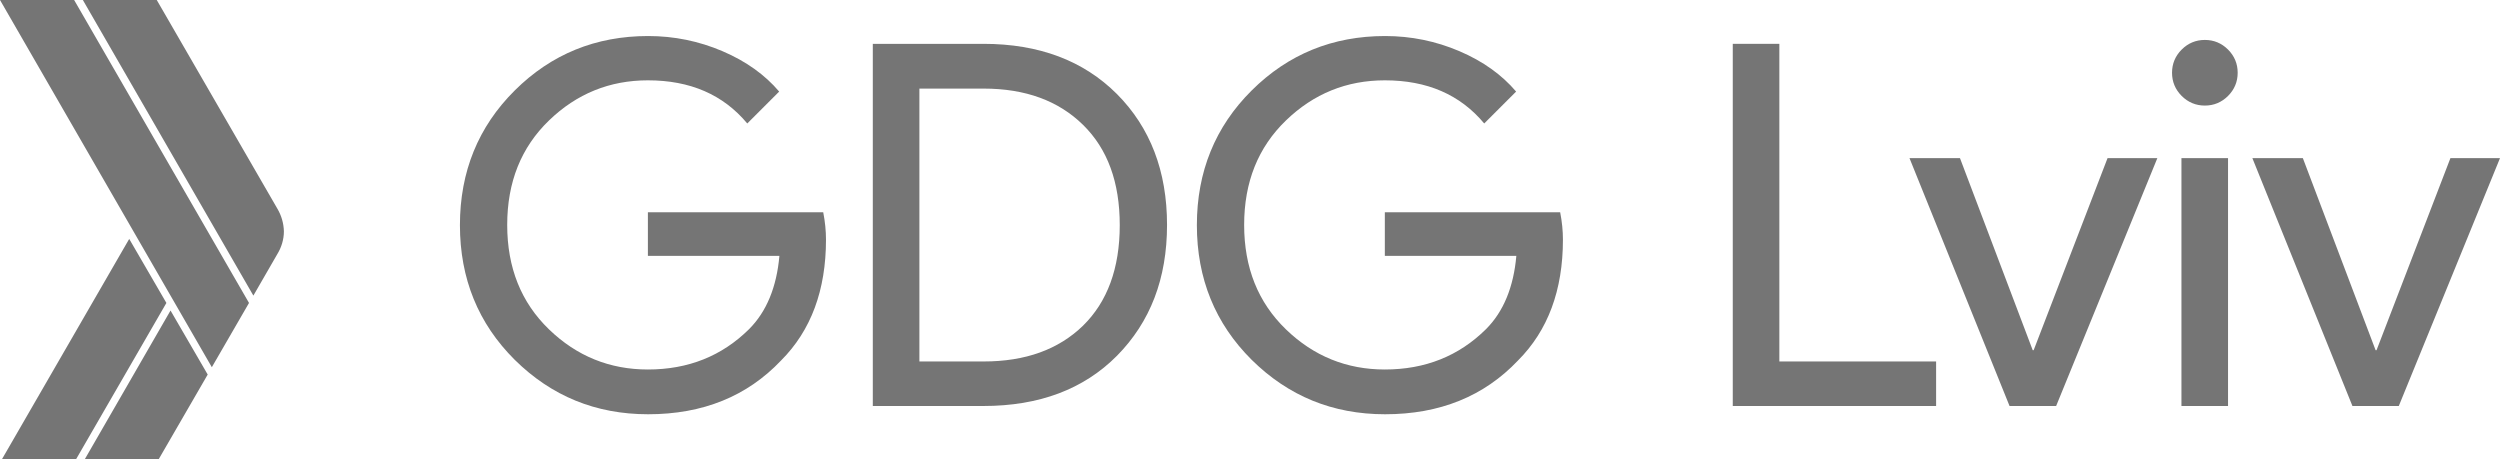
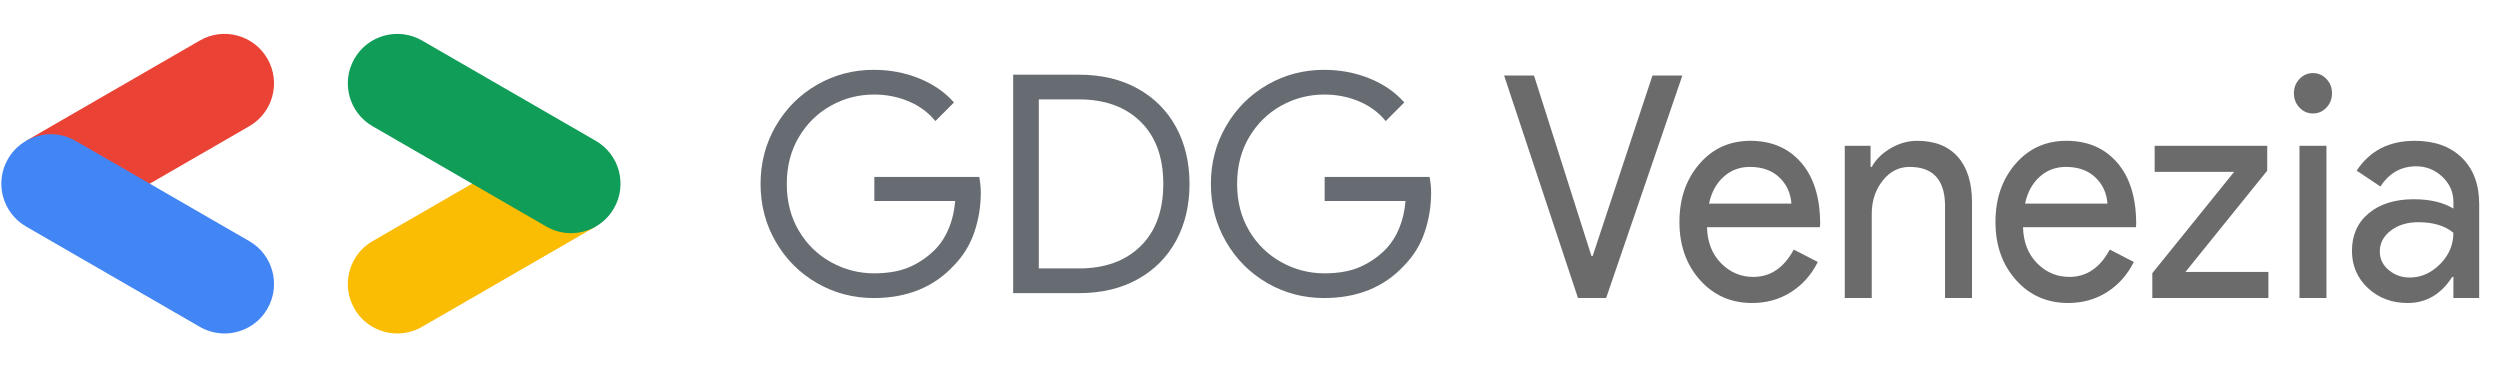
- <svg xmlns="http://www.w3.org/2000/svg" id="Layer_4" viewBox="95 151 1089.3 200">
-   <style>.st0{fill:#757575}</style>
-   <g id="XMLID_6_">
-     <path id="XMLID_3_" class="st0" d="M454.9 255.4c0 22-6.5 39.6-19.6 52.7-14.8 15.6-34.1 23.4-57.9 23.4-22.8 0-42.1-7.9-58.1-23.7-15.9-15.8-23.9-35.4-23.9-58.7s8-42.9 23.9-58.7 35.3-23.7 58.1-23.7c11.3 0 22.1 2.2 32.4 6.6 10.3 4.4 18.5 10.3 24.7 17.6l-13.9 13.9c-10.5-12.6-24.9-18.8-43.3-18.8-16.6 0-31 5.8-43.1 17.5-12.1 11.7-18.2 26.8-18.2 45.5s6.1 33.8 18.2 45.5c12.1 11.7 26.5 17.5 43.1 17.5 17.6 0 32.3-5.9 44.1-17.6 7.6-7.6 12-18.3 13.2-31.9h-57.3v-19h76.4c.8 4.1 1.2 8.1 1.2 11.9z" />
-     <path id="XMLID_20_" class="st0" d="M475.3 327.9V170.1h48.2c24.2 0 43.6 7.3 58.2 21.9 14.5 14.6 21.8 33.6 21.8 57s-7.3 42.3-21.8 57c-14.5 14.6-33.9 21.9-58.2 21.9h-48.2zm20.3-19.4h28c18.2 0 32.6-5.2 43.3-15.6 10.6-10.4 16-25 16-43.8 0-18.7-5.3-33.2-16-43.7s-25.1-15.8-43.3-15.8h-28v118.9z" />
-     <path id="XMLID_23_" class="st0" d="M776 255.4c0 22-6.5 39.6-19.6 52.7-14.8 15.6-34.1 23.4-57.9 23.4-22.8 0-42.1-7.9-58.1-23.7-15.9-15.8-23.9-35.4-23.9-58.7s8-42.9 23.9-58.7 35.3-23.7 58.1-23.7c11.3 0 22.1 2.2 32.4 6.6 10.3 4.4 18.5 10.3 24.7 17.6l-13.9 13.9c-10.5-12.6-24.9-18.8-43.3-18.8-16.6 0-31 5.8-43.1 17.5s-18.2 26.8-18.2 45.5 6.1 33.8 18.2 45.5 26.5 17.5 43.1 17.5c17.6 0 32.3-5.9 44.1-17.6 7.6-7.6 12-18.3 13.2-31.9h-57.3v-19h76.4c.8 4.1 1.2 8.1 1.2 11.9z" />
-     <path id="XMLID_25_" class="st0" d="M850 327.9V170.1h20.3v138.4h68.3v19.4H850z" />
-     <path id="XMLID_27_" class="st0" d="M970.6 327.9l-43.6-108h22l31.7 83.7h.4l32.2-83.7h21.7l-44.1 108h-20.3z" />
-     <path id="XMLID_29_" class="st0" d="M1065.8 192.8c-2.8 2.8-6.2 4.2-10.1 4.2-3.9 0-7.3-1.4-10.1-4.2-2.8-2.8-4.2-6.2-4.2-10.1 0-3.9 1.4-7.3 4.2-10.1 2.8-2.8 6.2-4.2 10.1-4.2 3.9 0 7.3 1.4 10.1 4.2 2.8 2.8 4.2 6.2 4.2 10.1 0 3.9-1.4 7.3-4.2 10.1zm0 135.1h-20.3v-108h20.3v108z" />
-     <path id="XMLID_32_" class="st0" d="M1120 327.9l-43.6-108h22l31.7 83.7h.4l32.2-83.7h21.6l-44.1 108H1120z" />
+ <svg xmlns="http://www.w3.org/2000/svg" version="1.1" id="Layer_1" x="0px" y="0px" viewBox="0 0 2525.19 371.06" style="enable-background:new 0 0 2525.19 371.06;" xml:space="preserve">
+   <style type="text/css">
+ 	.st0{fill:#EA4335;}
+ 	.st1{fill:#4285F4;}
+ 	.st2{fill:#FBBC04;}
+ 	.st3{fill:#0F9D58;}
+ 	.st4{fill:#676C72;}
+ 	.st5{fill:#6B6B6B;}
+ </style>
+   <g>
+     <g>
+       <g>
+         <path class="st0" d="M150.24,186.12l101.56-58.64c23.9-13.8,32.09-44.36,18.29-68.26s-44.36-32.09-68.26-18.29L26.34,142.25     L150.24,186.12z" />
+       </g>
+       <g>
+         <path class="st1" d="M226.77,336.83c17.27,0,34.07-8.96,43.32-25c13.8-23.9,5.61-54.47-18.29-68.26L76.31,142.25     c-23.9-13.81-54.46-5.61-68.26,18.29c-13.8,23.9-5.61,54.47,18.29,68.26l175.5,101.32C209.7,334.67,218.3,336.83,226.77,336.83z" />
+       </g>
+       <g>
+         <path class="st2" d="M401.35,336.83c8.48,0,17.07-2.16,24.94-6.7l175.49-101.32l-122.33-44.78l-103.14,59.55     c-23.9,13.8-32.09,44.36-18.29,68.26C367.28,327.87,384.07,336.83,401.35,336.83z" />
+       </g>
+       <g>
+         <path class="st3" d="M576.75,235.51c17.27,0,34.07-8.96,43.32-25c13.8-23.9,5.61-54.46-18.29-68.26L426.28,40.93     c-23.9-13.8-54.46-5.61-68.26,18.29c-13.8,23.9-5.61,54.46,18.29,68.26l175.49,101.32C559.68,233.35,568.27,235.51,576.75,235.51     z" />
+       </g>
+     </g>
+     <g>
+       <path class="st4" d="M825.23,285.93c-17.46-10.06-31.33-23.93-41.6-41.6c-10.28-17.67-15.41-37.18-15.41-58.55    c0-21.37,5.13-40.88,15.41-58.55c10.27-17.67,24.14-31.53,41.6-41.6c17.46-10.06,36.57-15.1,57.32-15.1    c16.23,0,31.48,2.88,45.76,8.63c14.28,5.75,26.04,13.87,35.29,24.35l-18.8,18.8c-6.99-8.63-15.92-15.25-26.81-19.88    c-10.89-4.62-22.6-6.93-35.13-6.93c-15.62,0-30.15,3.75-43.61,11.25c-13.46,7.5-24.24,18.08-32.36,31.74    c-8.12,13.67-12.17,29.43-12.17,47.3s4.05,33.64,12.17,47.3c8.11,13.67,18.95,24.24,32.51,31.74    c13.56,7.5,28.04,11.25,43.45,11.25c14.79,0,27.17-2.31,37.13-6.93c9.96-4.62,18.54-10.73,25.73-18.34    c5.34-5.75,9.65-12.68,12.94-20.8c3.28-8.11,5.34-17.1,6.16-26.96h-81.67v-24.35h106.01c1.03,5.75,1.54,11.09,1.54,16.02    c0,13.56-2.16,26.76-6.47,39.6c-4.31,12.84-11.2,24.09-20.65,33.75c-20.34,21.99-47.36,32.97-81.05,32.97    C861.8,301.03,842.69,296,825.23,285.93z" />
+       <path class="st4" d="M1023.38,75.45h66.57c22.6,0,42.32,4.68,59.17,14.02c16.84,9.35,29.79,22.34,38.83,38.98    c9.04,16.64,13.56,35.75,13.56,57.32s-4.52,40.68-13.56,57.32c-9.04,16.64-21.99,29.64-38.83,38.98    c-16.85,9.35-36.57,14.02-59.17,14.02h-66.57V75.45z M1089.95,271.14c26.09,0,46.79-7.5,62.1-22.5    c15.3-14.99,22.96-35.95,22.96-62.87c0-26.91-7.66-47.87-22.96-62.87c-15.31-14.99-36.01-22.5-62.1-22.5h-40.68v170.73H1089.95z" />
+       <path class="st4" d="M1280.09,285.93c-17.46-10.06-31.33-23.93-41.6-41.6c-10.28-17.67-15.41-37.18-15.41-58.55    c0-21.37,5.13-40.88,15.41-58.55c10.27-17.67,24.14-31.53,41.6-41.6c17.46-10.06,36.57-15.1,57.32-15.1    c16.23,0,31.48,2.88,45.76,8.63c14.28,5.75,26.04,13.87,35.29,24.35l-18.8,18.8c-6.99-8.63-15.92-15.25-26.81-19.88    c-10.89-4.62-22.6-6.93-35.13-6.93c-15.62,0-30.15,3.75-43.61,11.25c-13.46,7.5-24.25,18.08-32.36,31.74    c-8.12,13.67-12.17,29.43-12.17,47.3s4.05,33.64,12.17,47.3c8.11,13.67,18.95,24.24,32.51,31.74    c13.56,7.5,28.04,11.25,43.45,11.25c14.79,0,27.17-2.31,37.13-6.93c9.96-4.62,18.54-10.73,25.73-18.34    c5.34-5.75,9.66-12.68,12.94-20.8c3.28-8.11,5.34-17.1,6.16-26.96h-81.67v-24.35h106.01c1.03,5.75,1.54,11.09,1.54,16.02    c0,13.56-2.16,26.76-6.47,39.6c-4.31,12.84-11.2,24.09-20.65,33.75c-20.34,21.99-47.36,32.97-81.05,32.97    C1316.65,301.03,1297.55,296,1280.09,285.93z" />
+     </g>
  </g>
-   <g id="XMLID_261_">
-     <path id="XMLID_259_" class="st0" d="M127.3 151H95l92.3 160 16.2-28-76.2-132z" />
-     <path id="XMLID_258_" class="st0" d="M215.9 242l-52.6-91h-32.2l74.3 128.8 10.5-18.2c1.7-2.8 2.8-6.2 2.8-9.8-.1-3.6-1.1-6.9-2.8-9.8z" />
-     <path id="XMLID_257_" class="st0" d="M151.3 255.1L95.9 351h32.3l39.3-68-16.2-27.9z" />
-     <path id="XMLID_256_" class="st0" d="M169.3 286.3L132 351h32.2l21.3-36.8-16.2-27.9z" />
+   <g>
+     <path class="st5" d="M1622.32,301.03h-28.43l-74.62-224.71h30.2l58.04,182.34h1.18l60.41-182.34h30.2L1622.32,301.03z" />
+     <path class="st5" d="M1769.79,306.05c-21.32,0-38.89-7.74-52.71-23.22c-13.82-15.48-20.73-35.04-20.73-58.69   c0-23.43,6.71-42.94,20.14-58.53c13.42-15.58,30.6-23.38,51.53-23.38c21.51,0,38.64,7.38,51.38,22.13   c12.73,14.75,19.1,35.42,19.1,61.98l-0.3,3.14h-114.01c0.39,15.06,5.13,27.2,14.21,36.41c9.08,9.21,19.94,13.81,32.57,13.81   c17.37,0,30.99-9.21,40.87-27.62l24.28,12.55c-6.51,12.97-15.55,23.12-27.1,30.44S1784.4,306.05,1769.79,306.05z M1726.26,205.62   h83.21c-0.79-10.67-4.89-19.51-12.29-26.52c-7.4-7.01-17.32-10.51-29.76-10.51c-10.27,0-19.1,3.35-26.5,10.04   C1733.52,185.33,1728.63,194.33,1726.26,205.62z" />
+     <path class="st5" d="M1863.36,147.25h26.06v21.34h1.18c4.15-7.53,10.51-13.81,19.1-18.83c8.59-5.02,17.52-7.53,26.8-7.53   c17.77,0,31.44,5.39,41.01,16.16c9.57,10.78,14.36,26.1,14.36,45.98v96.66h-27.24v-94.78c-0.59-25.11-12.54-37.66-35.83-37.66   c-10.86,0-19.94,4.66-27.24,13.97c-7.31,9.31-10.96,20.45-10.96,33.42v85.05h-27.24V147.25z" />
+     <path class="st5" d="M2089.01,306.05c-21.32,0-38.89-7.74-52.71-23.22c-13.82-15.48-20.73-35.04-20.73-58.69   c0-23.43,6.71-42.94,20.14-58.53c13.42-15.58,30.6-23.38,51.53-23.38c21.51,0,38.64,7.38,51.38,22.13   c12.73,14.75,19.1,35.42,19.1,61.98l-0.3,3.14H2043.4c0.39,15.06,5.13,27.2,14.21,36.41c9.08,9.21,19.94,13.81,32.57,13.81   c17.37,0,30.99-9.21,40.87-27.62l24.28,12.55c-6.51,12.97-15.55,23.12-27.1,30.44S2103.61,306.05,2089.01,306.05z M2045.48,205.62   h83.21c-0.79-10.67-4.89-19.51-12.29-26.52c-7.4-7.01-17.32-10.51-29.76-10.51c-10.27,0-19.1,3.35-26.5,10.04   C2052.73,185.33,2047.85,194.33,2045.48,205.62z" />
+     <path class="st5" d="M2291.26,301.03H2174v-25.11l82.62-102.31h-80.25v-26.36h113.71v25.11l-82.62,102.31h83.8V301.03z" />
+     <path class="st5" d="M2355.51,94.21c0,5.65-1.88,10.46-5.63,14.44c-3.75,3.98-8.29,5.96-13.62,5.96s-9.87-1.99-13.62-5.96   c-3.75-3.97-5.63-8.79-5.63-14.44c0-5.65,1.87-10.46,5.63-14.44c3.75-3.97,8.29-5.96,13.62-5.96s9.87,1.99,13.62,5.96   C2353.64,83.75,2355.51,88.56,2355.51,94.21z M2349.89,147.25v153.78h-27.24V147.25H2349.89z" />
+     <path class="st5" d="M2439.02,142.23c20.14,0,36.03,5.7,47.68,17.1c11.65,11.41,17.47,27.04,17.47,46.92v94.78h-26.06v-21.34h-1.18   c-11.25,17.58-26.26,26.36-45.01,26.36c-15.99,0-29.37-5.02-40.12-15.06c-10.76-10.04-16.14-22.6-16.14-37.66   c0-15.9,5.67-28.56,17.03-37.97c11.35-9.42,26.5-14.12,45.46-14.12c16.18,0,29.51,3.14,39.98,9.42v-6.59   c0-10.04-3.75-18.57-11.25-25.58c-7.5-7.01-16.29-10.51-26.35-10.51c-15.2,0-27.24,6.8-36.13,20.4l-23.99-16.01   C2393.61,152.27,2413.16,142.23,2439.02,142.23z M2403.78,253.96c0,7.53,3.01,13.81,9.03,18.83c6.02,5.02,13.08,7.53,21.17,7.53   c11.45,0,21.66-4.5,30.65-13.5c8.98-8.99,13.47-19.56,13.47-31.7c-8.49-7.11-20.34-10.67-35.54-10.67   c-11.06,0-20.28,2.82-27.69,8.47C2407.48,238.58,2403.78,245.59,2403.78,253.96z" />
  </g>
</svg>
